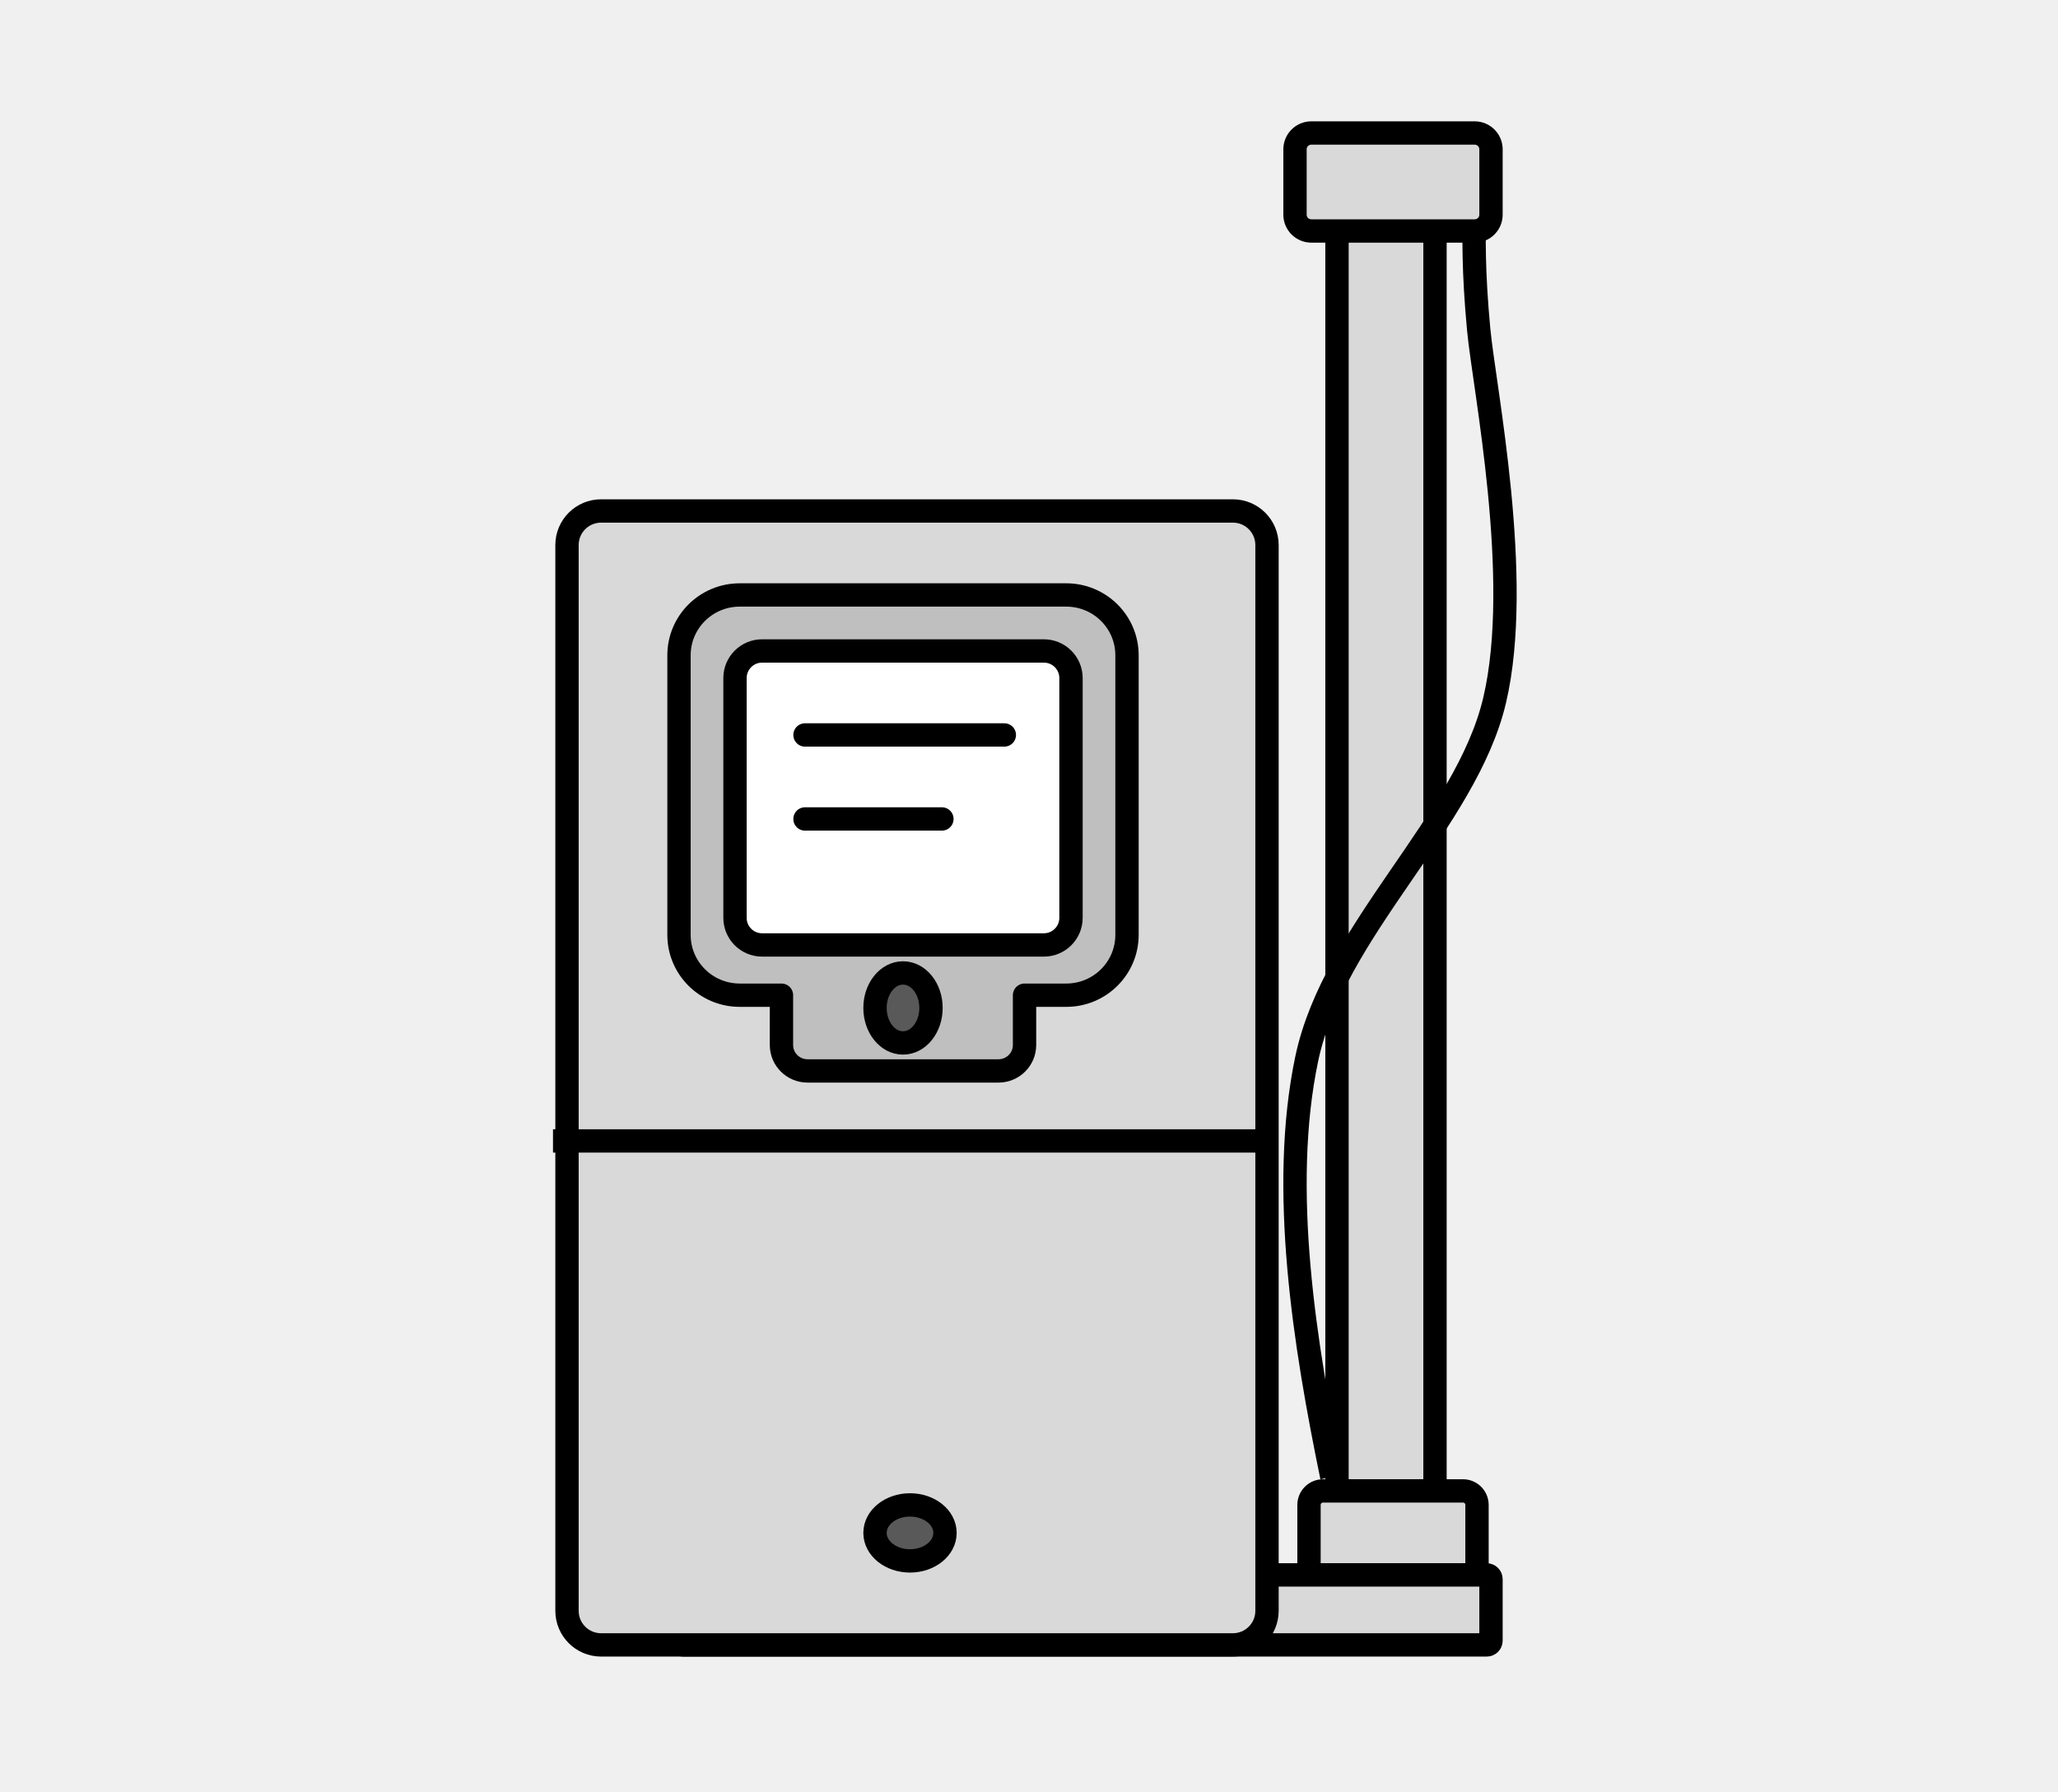
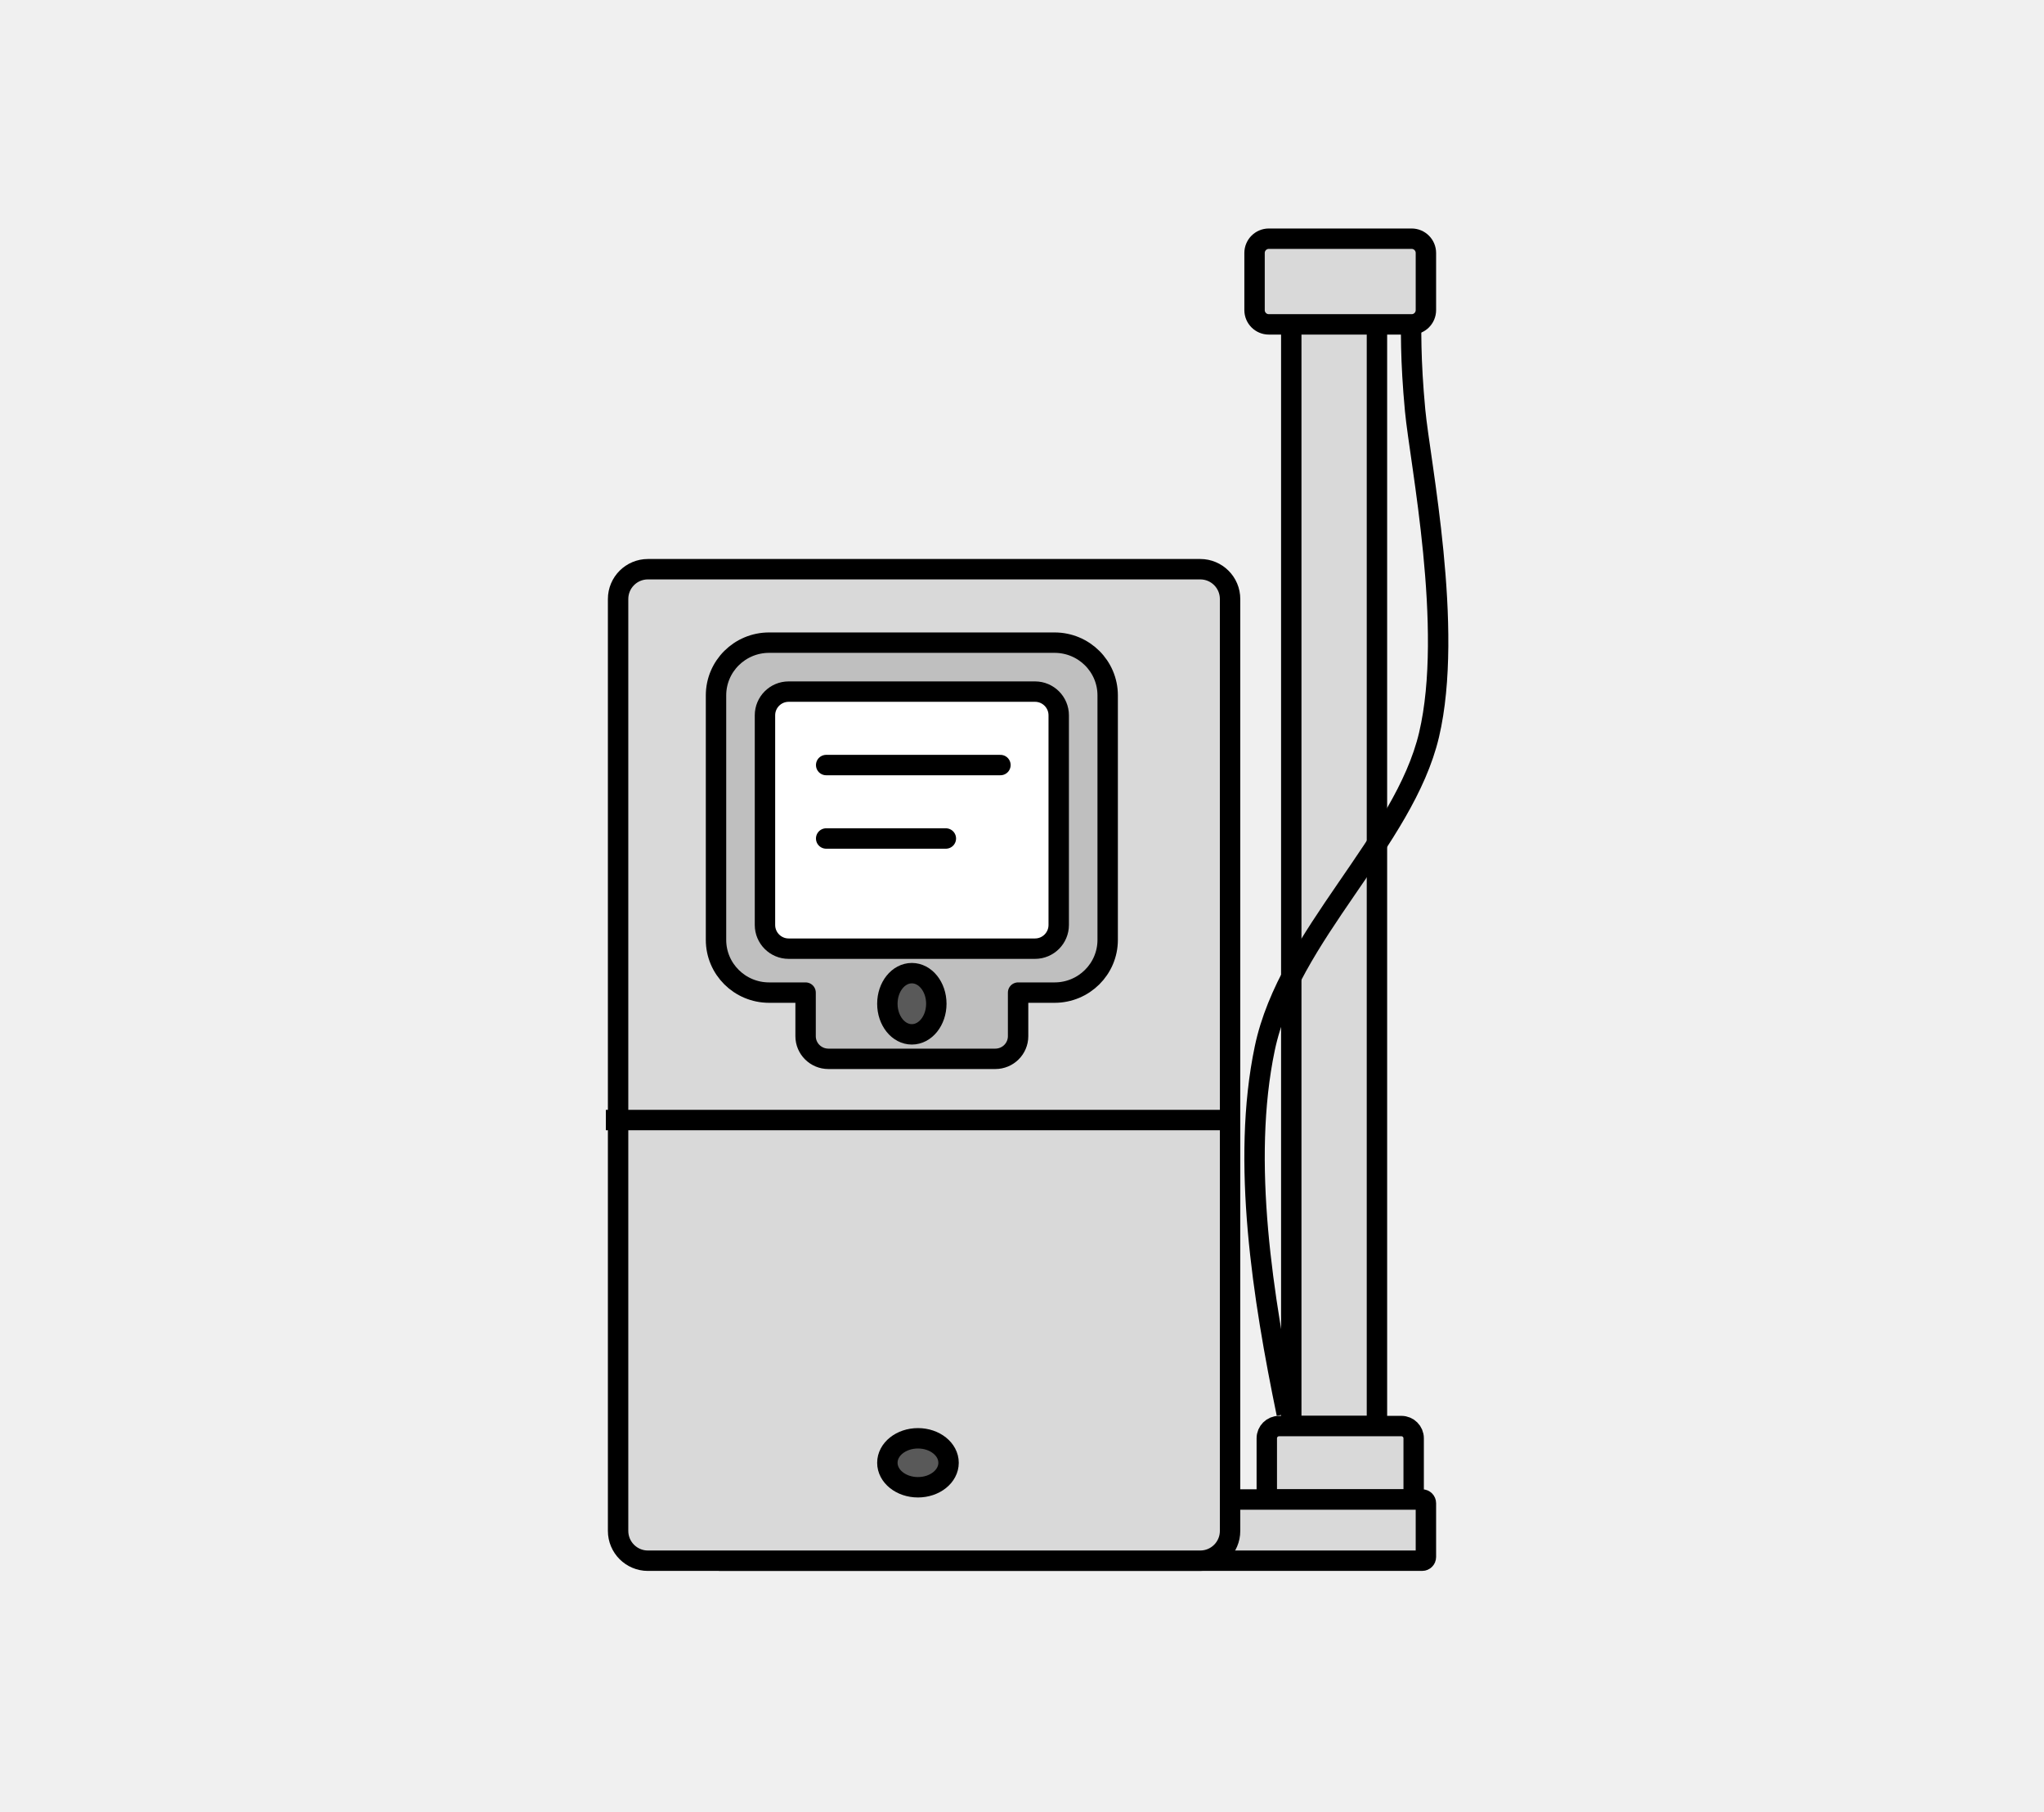
- <svg xmlns="http://www.w3.org/2000/svg" width="147.0px" height="128.0px" overflow="hidden" viewBox="-38.5 -8.5 147.0 128.0">
-   <rect id="bounding-box" x="-38.5" y="-8.5" width="147.0" height="128.0" fill="none" pointer-events="all" />
+ <svg xmlns="http://www.w3.org/2000/svg" width="167.0px" height="148.0px" overflow="hidden" viewBox="-48.5 -18.5 167.0 148.0">
+   <rect id="bounding-box" x="-48.5" y="-18.5" width="167.0" height="148.0" fill="none" pointer-events="all" />
  <g transform="translate(-610 -464)">
    <path d="M667 471 674 471 674 562 667 562Z" stroke="#000000" stroke-width="1.667" stroke-linejoin="round" stroke-miterlimit="10" fill="#D9D9D9" fill-rule="evenodd" />
    <path d="M666 562 676 562C676.552 562 677 562.448 677 563L677 568 665 568 665 563C665 562.448 665.448 562 666 562Z" stroke="#000000" stroke-width="1.667" stroke-linejoin="round" stroke-miterlimit="10" fill="#D9D9D9" fill-rule="evenodd" />
    <path d="M666.631 561C664.689 551.572 662.896 540.398 664.834 531.152 666.771 521.906 676.21 514.214 678.258 505.526 680.305 496.839 677.509 483.201 677.119 479.027 676.73 474.853 676.775 472.427 676.819 470" stroke="#000000" stroke-width="1.667" stroke-miterlimit="8" fill="none" fill-rule="evenodd" />
    <path d="M664 466.167C664 465.522 664.522 465 665.167 465L676.833 465C677.478 465 678 465.522 678 466.167L678 470.833C678 471.478 677.478 472 676.833 472L665.167 472C664.522 472 664 471.478 664 470.833Z" stroke="#000000" stroke-width="1.667" stroke-linejoin="round" stroke-miterlimit="10" fill="#D9D9D9" fill-rule="evenodd" />
    <path d="M620 568.303C620 568.136 620.136 568 620.303 568L677.697 568C677.864 568 678 568.136 678 568.303L678 572.697C678 572.864 677.864 573 677.697 573L620.303 573C620.136 573 620 572.864 620 572.697Z" stroke="#000000" stroke-width="1.667" stroke-miterlimit="8" fill="#D9D9D9" fill-rule="evenodd" />
    <path d="M612 494.435C612 493.09 613.09 492 614.435 492L659.565 492C660.91 492 662 493.09 662 494.435L662 570.565C662 571.91 660.91 573 659.565 573L614.435 573C613.09 573 612 571.91 612 570.565Z" stroke="#000000" stroke-width="1.667" stroke-miterlimit="8" fill="#D9D9D9" fill-rule="evenodd" />
    <path d="M27.661 0 4.339 0C1.942 0 0 1.929 0 4.309L0 24.281C0 26.661 1.942 28.59 4.339 28.59L7.319 28.59 7.319 32.149C7.319 33.171 8.153 34 9.182 34L22.818 34C23.847 34 24.681 33.171 24.681 32.149L24.681 28.59 27.661 28.59C30.058 28.59 32 26.661 32 24.281L32 4.309C32 1.929 30.058 0 27.661 0Z" stroke="#000000" stroke-width="1.667" stroke-linecap="round" stroke-linejoin="round" stroke-miterlimit="10" fill="#BFBFBF" fill-rule="evenodd" transform="matrix(-1 0 0 1 652 498)" />
    <path d="M0 1.936C-3.8194e-16 0.867 0.867 0 1.936 0L22.064 0C23.133 -3.8194e-16 24 0.867 24 1.936L24 19.064C24 20.133 23.133 21 22.064 21L1.936 21C0.867 21 0 20.133 0 19.064Z" stroke="#000000" stroke-width="1.667" stroke-miterlimit="8" fill="#FFFFFF" fill-rule="evenodd" transform="matrix(-1 0 0 1 648 502)" />
    <path d="M634 527.5C634 526.119 634.895 525 636 525 637.105 525 638 526.119 638 527.5 638 528.881 637.105 530 636 530 634.895 530 634 528.881 634 527.5Z" stroke="#000000" stroke-width="1.667" stroke-miterlimit="8" fill="#595959" fill-rule="evenodd" />
    <path d="M629 508 643.238 508" stroke="#000000" stroke-width="1.667" stroke-linecap="round" stroke-miterlimit="8" fill="none" fill-rule="evenodd" />
    <path d="M629 514 638.779 514" stroke="#000000" stroke-width="1.667" stroke-linecap="round" stroke-miterlimit="8" fill="none" fill-rule="evenodd" />
    <path d="M611 537 661.417 537" stroke="#000000" stroke-width="1.667" stroke-miterlimit="8" fill="none" fill-rule="evenodd" />
    <path d="M634 565C634 563.895 635.119 563 636.5 563 637.881 563 639 563.895 639 565 639 566.105 637.881 567 636.5 567 635.119 567 634 566.105 634 565Z" stroke="#000000" stroke-width="1.667" stroke-miterlimit="8" fill="#595959" fill-rule="evenodd" />
  </g>
</svg>
